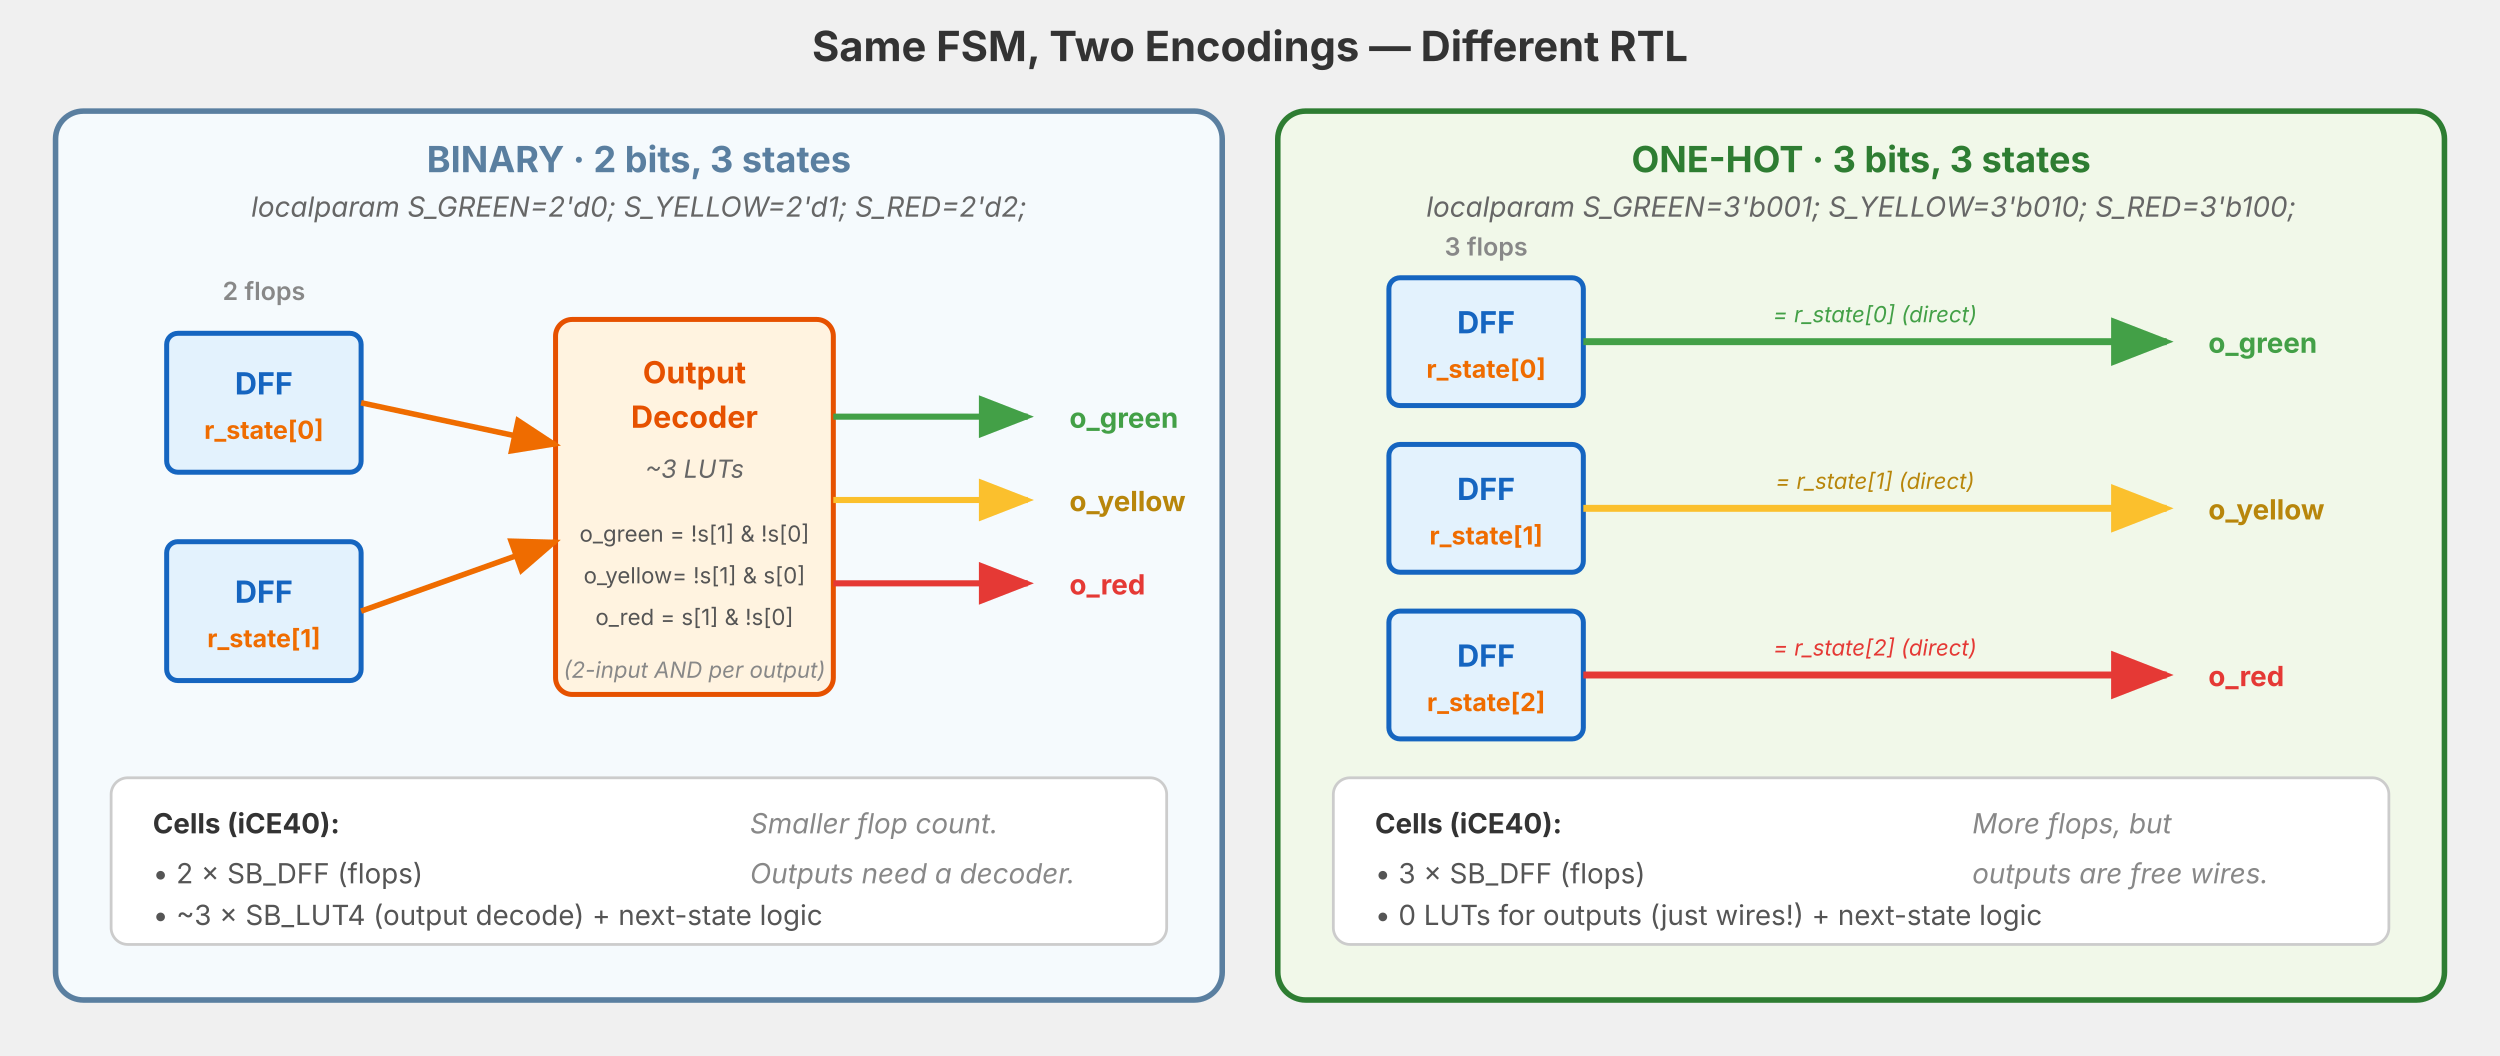
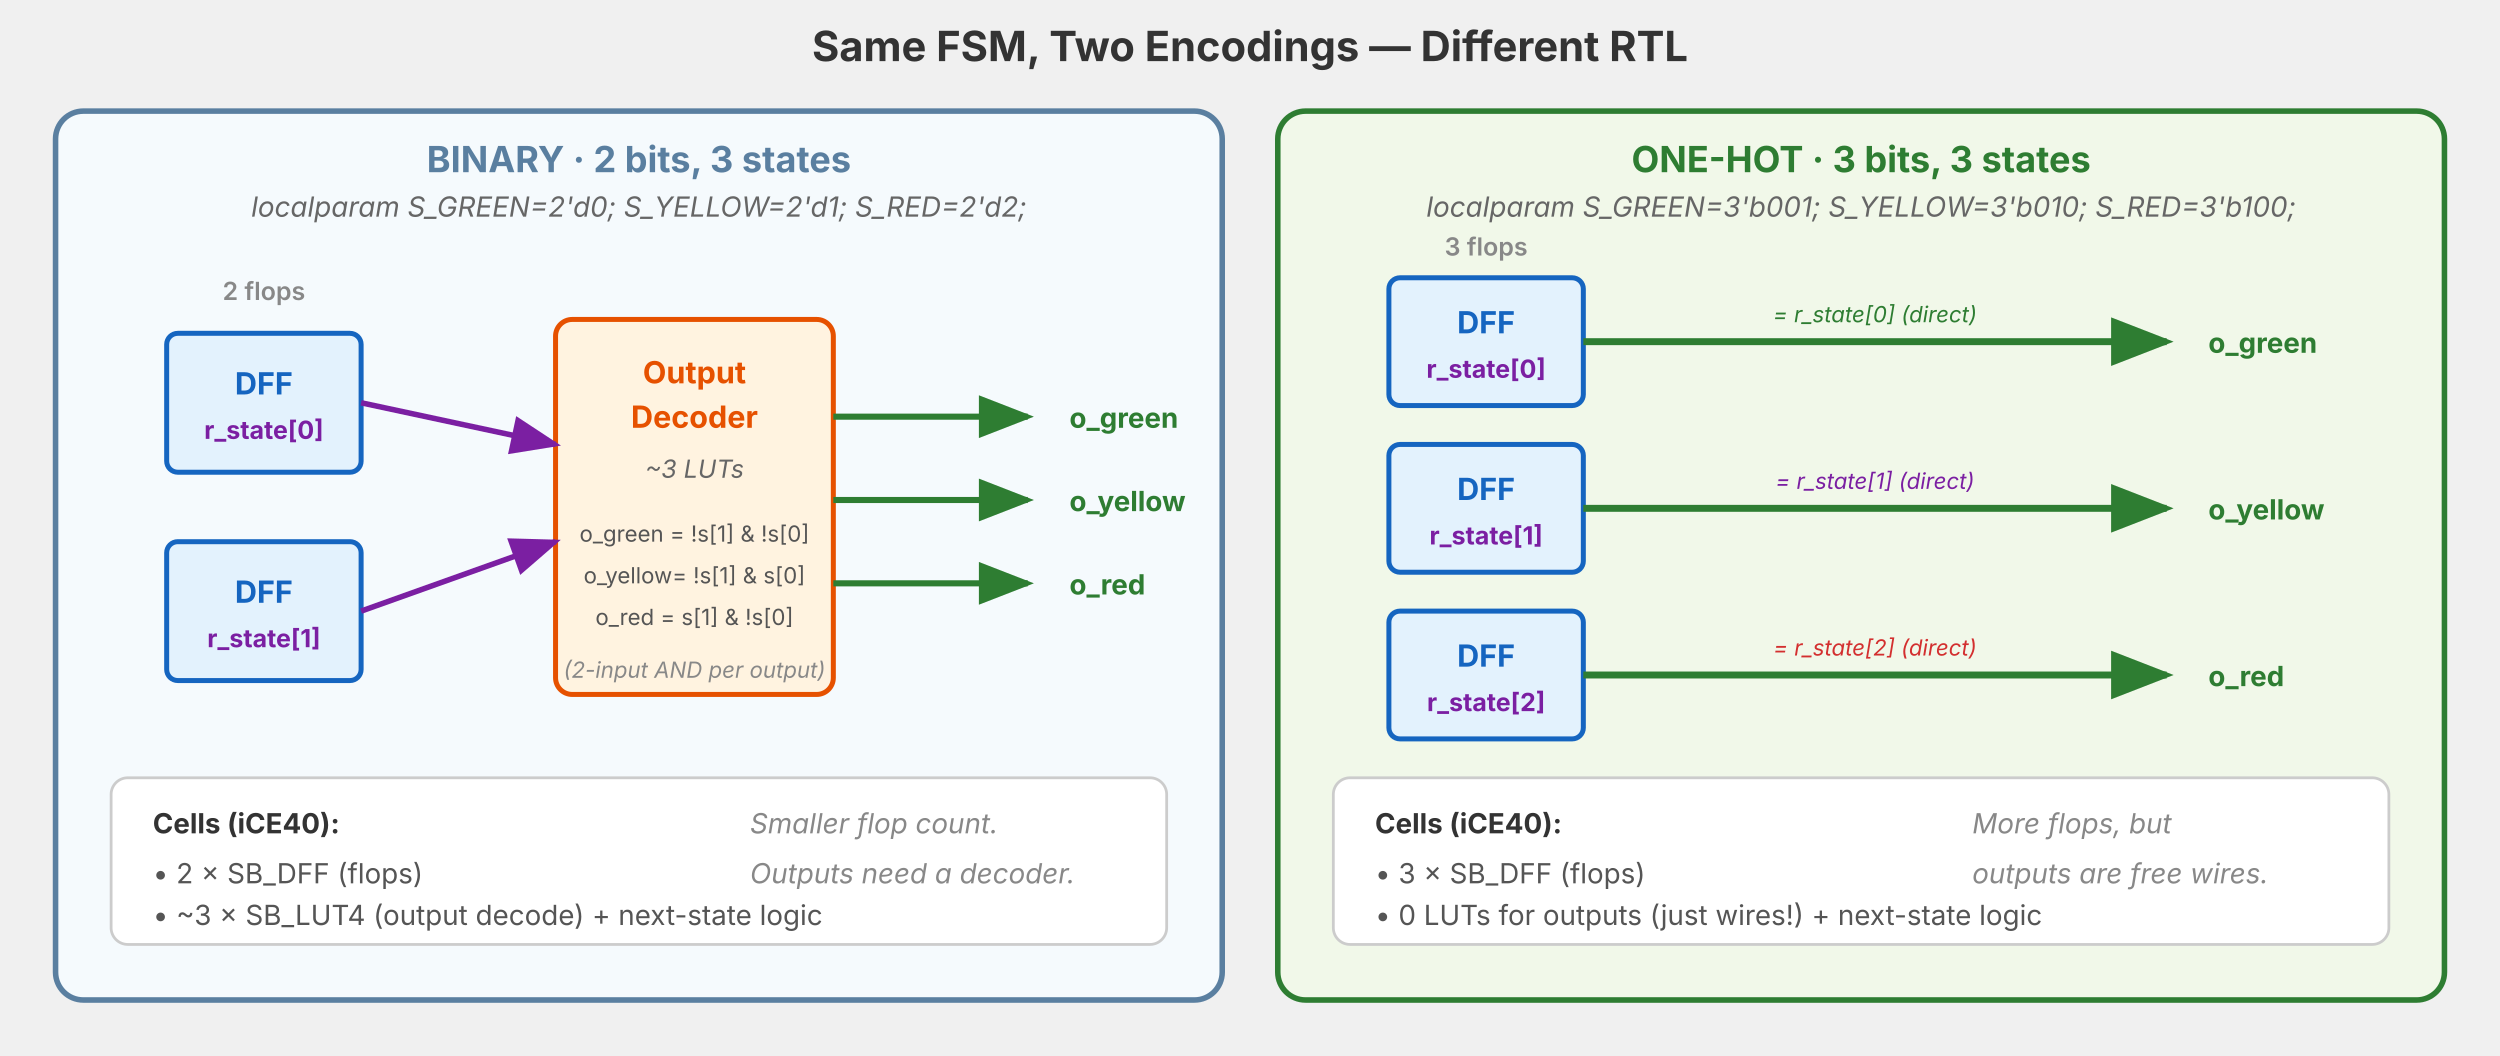
<svg xmlns="http://www.w3.org/2000/svg" viewBox="0 0 900 380" font-family="Inter, sans-serif">
  <defs>
    <marker id="arr" markerWidth="9" markerHeight="7" refX="8" refY="3.5" orient="auto">
-       <path d="M0,0 L9,3.5 L0,7 Z" fill="#EF6C00" />
+       <path d="M0,0 L9,3.5 L0,7 Z" fill="#7B1FA2" />
    </marker>
    <marker id="arr-next" markerWidth="9" markerHeight="7" refX="8" refY="3.5" orient="auto">
-       <path d="M0,0 L9,3.5 L0,7 Z" fill="#FFA000" />
+       <path d="M0,0 L9,3.5 L0,7 Z" fill="#00838F" />
    </marker>
    <marker id="arr-g" markerWidth="9" markerHeight="7" refX="8" refY="3.5" orient="auto">
-       <path d="M0,0 L9,3.5 L0,7 Z" fill="#43A047" />
+       <path d="M0,0 L9,3.5 L0,7 Z" fill="#2E7D32" />
    </marker>
    <marker id="arr-y" markerWidth="9" markerHeight="7" refX="8" refY="3.5" orient="auto">
-       <path d="M0,0 L9,3.5 L0,7 Z" fill="#FBC02D" />
+       <path d="M0,0 L9,3.5 L0,7 Z" fill="#2E7D32" />
    </marker>
    <marker id="arr-r" markerWidth="9" markerHeight="7" refX="8" refY="3.5" orient="auto">
-       <path d="M0,0 L9,3.5 L0,7 Z" fill="#E53935" />
+       <path d="M0,0 L9,3.5 L0,7 Z" fill="#2E7D32" />
    </marker>
  </defs>
  <text x="450" y="22" text-anchor="middle" font-size="15" font-weight="700" fill="#333">
    Same FSM, Two Encodings — Different RTL
  </text>
  <rect x="20" y="40" width="420" height="320" rx="10" fill="#F5FAFD" stroke="#5A7FA0" stroke-width="2" />
  <text x="230" y="62" text-anchor="middle" font-size="13" font-weight="700" fill="#5A7FA0">BINARY · 2 bits, 3 states</text>
  <text x="230" y="78" text-anchor="middle" font-size="10" fill="#666" font-style="italic">localparam S_GREEN=2'd0; S_YELLOW=2'd1; S_RED=2'd2;</text>
  <g>
    <rect x="60" y="120" width="70" height="50" rx="4" fill="#E3F2FD" stroke="#1565C0" stroke-width="1.8" />
    <text x="95" y="142" text-anchor="middle" font-size="11" font-weight="700" fill="#1565C0">DFF</text>
-     <text x="95" y="158" text-anchor="middle" font-size="9" fill="#EF6C00" font-weight="700">r_state[0]</text>
+     <text x="95" y="158" text-anchor="middle" font-size="9" fill="#7B1FA2" font-weight="700">r_state[0]</text>
    <rect x="60" y="195" width="70" height="50" rx="4" fill="#E3F2FD" stroke="#1565C0" stroke-width="1.8" />
    <text x="95" y="217" text-anchor="middle" font-size="11" font-weight="700" fill="#1565C0">DFF</text>
-     <text x="95" y="233" text-anchor="middle" font-size="9" fill="#EF6C00" font-weight="700">r_state[1]</text>
+     <text x="95" y="233" text-anchor="middle" font-size="9" fill="#7B1FA2" font-weight="700">r_state[1]</text>
    <text x="95" y="108" text-anchor="middle" font-size="9" fill="#888" font-weight="600">2 flops</text>
  </g>
  <g>
    <rect x="200" y="115" width="100" height="135" rx="6" fill="#FFF3E0" stroke="#E65100" stroke-width="1.8" />
    <text x="250" y="138" text-anchor="middle" font-size="11" font-weight="700" fill="#E65100">Output</text>
    <text x="250" y="154" text-anchor="middle" font-size="11" font-weight="700" fill="#E65100">Decoder</text>
    <text x="250" y="172" text-anchor="middle" font-size="9" fill="#666" font-style="italic">~3 LUTs</text>
    <text x="250" y="195" text-anchor="middle" font-size="8" fill="#555">o_green = !s[1] &amp; !s[0]</text>
    <text x="250" y="210" text-anchor="middle" font-size="8" fill="#555">o_yellow= !s[1] &amp;  s[0]</text>
    <text x="250" y="225" text-anchor="middle" font-size="8" fill="#555">o_red   =  s[1] &amp; !s[0]</text>
    <text x="250" y="244" text-anchor="middle" font-size="8" fill="#888" font-style="italic">(2-input AND per output)</text>
  </g>
-   <line x1="130" y1="145" x2="200" y2="160" stroke="#EF6C00" stroke-width="2" marker-end="url(#arr)" />
-   <line x1="130" y1="220" x2="200" y2="195" stroke="#EF6C00" stroke-width="2" marker-end="url(#arr)" />
+   <line x1="130" y1="145" x2="200" y2="160" stroke="#7B1FA2" stroke-width="2" marker-end="url(#arr)" />
+   <line x1="130" y1="220" x2="200" y2="195" stroke="#7B1FA2" stroke-width="2" marker-end="url(#arr)" />
  <g>
-     <line x1="300" y1="150" x2="370" y2="150" stroke="#43A047" stroke-width="2.2" marker-end="url(#arr-g)" />
-     <text x="385" y="154" font-size="10" fill="#43A047" font-weight="700">o_green</text>
-     <line x1="300" y1="180" x2="370" y2="180" stroke="#FBC02D" stroke-width="2.2" marker-end="url(#arr-y)" />
-     <text x="385" y="184" font-size="10" fill="#B8860B" font-weight="700">o_yellow</text>
-     <line x1="300" y1="210" x2="370" y2="210" stroke="#E53935" stroke-width="2.2" marker-end="url(#arr-r)" />
-     <text x="385" y="214" font-size="10" fill="#E53935" font-weight="700">o_red</text>
+     <line x1="300" y1="150" x2="370" y2="150" stroke="#2E7D32" stroke-width="2.2" marker-end="url(#arr-g)" />
+     <text x="385" y="154" font-size="10" fill="#2E7D32" font-weight="700">o_green</text>
+     <line x1="300" y1="180" x2="370" y2="180" stroke="#2E7D32" stroke-width="2.2" marker-end="url(#arr-y)" />
+     <text x="385" y="184" font-size="10" fill="#2E7D32" font-weight="700">o_yellow</text>
+     <line x1="300" y1="210" x2="370" y2="210" stroke="#2E7D32" stroke-width="2.2" marker-end="url(#arr-r)" />
+     <text x="385" y="214" font-size="10" fill="#2E7D32" font-weight="700">o_red</text>
  </g>
  <rect x="40" y="280" width="380" height="60" rx="6" fill="#FFF" stroke="#CCC" stroke-width="1" />
  <text x="55" y="300" font-size="10" font-weight="700" fill="#333">Cells (iCE40):</text>
  <text x="55" y="318" font-size="10" fill="#555">• 2 × SB_DFF (flops)</text>
  <text x="55" y="333" font-size="10" fill="#555">• ~3 × SB_LUT4 (output decode)  + next-state logic</text>
  <text x="270" y="300" font-size="10" fill="#888" font-style="italic">Smaller flop count.</text>
  <text x="270" y="318" font-size="10" fill="#888" font-style="italic">Outputs need a decoder.</text>
  <rect x="460" y="40" width="420" height="320" rx="10" fill="#F1F8E9" stroke="#2E7D32" stroke-width="2" />
  <text x="670" y="62" text-anchor="middle" font-size="13" font-weight="700" fill="#2E7D32">ONE-HOT · 3 bits, 3 states</text>
  <text x="670" y="78" text-anchor="middle" font-size="10" fill="#666" font-style="italic">localparam S_GREEN=3'b001; S_YELLOW=3'b010; S_RED=3'b100;</text>
  <g>
    <rect x="500" y="100" width="70" height="46" rx="4" fill="#E3F2FD" stroke="#1565C0" stroke-width="1.8" />
    <text x="535" y="120" text-anchor="middle" font-size="11" font-weight="700" fill="#1565C0">DFF</text>
-     <text x="535" y="136" text-anchor="middle" font-size="9" fill="#EF6C00" font-weight="700">r_state[0]</text>
+     <text x="535" y="136" text-anchor="middle" font-size="9" fill="#7B1FA2" font-weight="700">r_state[0]</text>
    <rect x="500" y="160" width="70" height="46" rx="4" fill="#E3F2FD" stroke="#1565C0" stroke-width="1.8" />
    <text x="535" y="180" text-anchor="middle" font-size="11" font-weight="700" fill="#1565C0">DFF</text>
-     <text x="535" y="196" text-anchor="middle" font-size="9" fill="#EF6C00" font-weight="700">r_state[1]</text>
+     <text x="535" y="196" text-anchor="middle" font-size="9" fill="#7B1FA2" font-weight="700">r_state[1]</text>
    <rect x="500" y="220" width="70" height="46" rx="4" fill="#E3F2FD" stroke="#1565C0" stroke-width="1.8" />
    <text x="535" y="240" text-anchor="middle" font-size="11" font-weight="700" fill="#1565C0">DFF</text>
-     <text x="535" y="256" text-anchor="middle" font-size="9" fill="#EF6C00" font-weight="700">r_state[2]</text>
+     <text x="535" y="256" text-anchor="middle" font-size="9" fill="#7B1FA2" font-weight="700">r_state[2]</text>
    <text x="535" y="92" text-anchor="middle" font-size="9" fill="#888" font-weight="600">3 flops</text>
  </g>
  <g>
-     <line x1="570" y1="123" x2="780" y2="123" stroke="#43A047" stroke-width="2.5" marker-end="url(#arr-g)" />
-     <text x="795" y="127" font-size="10" fill="#43A047" font-weight="700">o_green</text>
-     <text x="675" y="116" text-anchor="middle" font-size="8" fill="#43A047" font-style="italic">= r_state[0] (direct)</text>
-     <line x1="570" y1="183" x2="780" y2="183" stroke="#FBC02D" stroke-width="2.5" marker-end="url(#arr-y)" />
-     <text x="795" y="187" font-size="10" fill="#B8860B" font-weight="700">o_yellow</text>
-     <text x="675" y="176" text-anchor="middle" font-size="8" fill="#B8860B" font-style="italic">= r_state[1] (direct)</text>
-     <line x1="570" y1="243" x2="780" y2="243" stroke="#E53935" stroke-width="2.5" marker-end="url(#arr-r)" />
-     <text x="795" y="247" font-size="10" fill="#E53935" font-weight="700">o_red</text>
-     <text x="675" y="236" text-anchor="middle" font-size="8" fill="#E53935" font-style="italic">= r_state[2] (direct)</text>
+     <line x1="570" y1="123" x2="780" y2="123" stroke="#2E7D32" stroke-width="2.5" marker-end="url(#arr-g)" />
+     <text x="795" y="127" font-size="10" fill="#2E7D32" font-weight="700">o_green</text>
+     <text x="675" y="116" text-anchor="middle" font-size="8" fill="#2E7D32" font-style="italic">= r_state[0] (direct)</text>
+     <line x1="570" y1="183" x2="780" y2="183" stroke="#2E7D32" stroke-width="2.5" marker-end="url(#arr-y)" />
+     <text x="795" y="187" font-size="10" fill="#2E7D32" font-weight="700">o_yellow</text>
+     <text x="675" y="176" text-anchor="middle" font-size="8" fill="#7B1FA2" font-style="italic">= r_state[1] (direct)</text>
+     <line x1="570" y1="243" x2="780" y2="243" stroke="#2E7D32" stroke-width="2.5" marker-end="url(#arr-r)" />
+     <text x="795" y="247" font-size="10" fill="#2E7D32" font-weight="700">o_red</text>
+     <text x="675" y="236" text-anchor="middle" font-size="8" fill="#D32F2F" font-style="italic">= r_state[2] (direct)</text>
  </g>
  <rect x="480" y="280" width="380" height="60" rx="6" fill="#FFF" stroke="#CCC" stroke-width="1" />
  <text x="495" y="300" font-size="10" font-weight="700" fill="#333">Cells (iCE40):</text>
  <text x="495" y="318" font-size="10" fill="#555">• 3 × SB_DFF (flops)</text>
  <text x="495" y="333" font-size="10" fill="#555">• 0 LUTs for outputs (just wires!)  + next-state logic</text>
  <text x="710" y="300" font-size="10" fill="#888" font-style="italic">More flops, but</text>
  <text x="710" y="318" font-size="10" fill="#888" font-style="italic">outputs are free wires.</text>
</svg>
